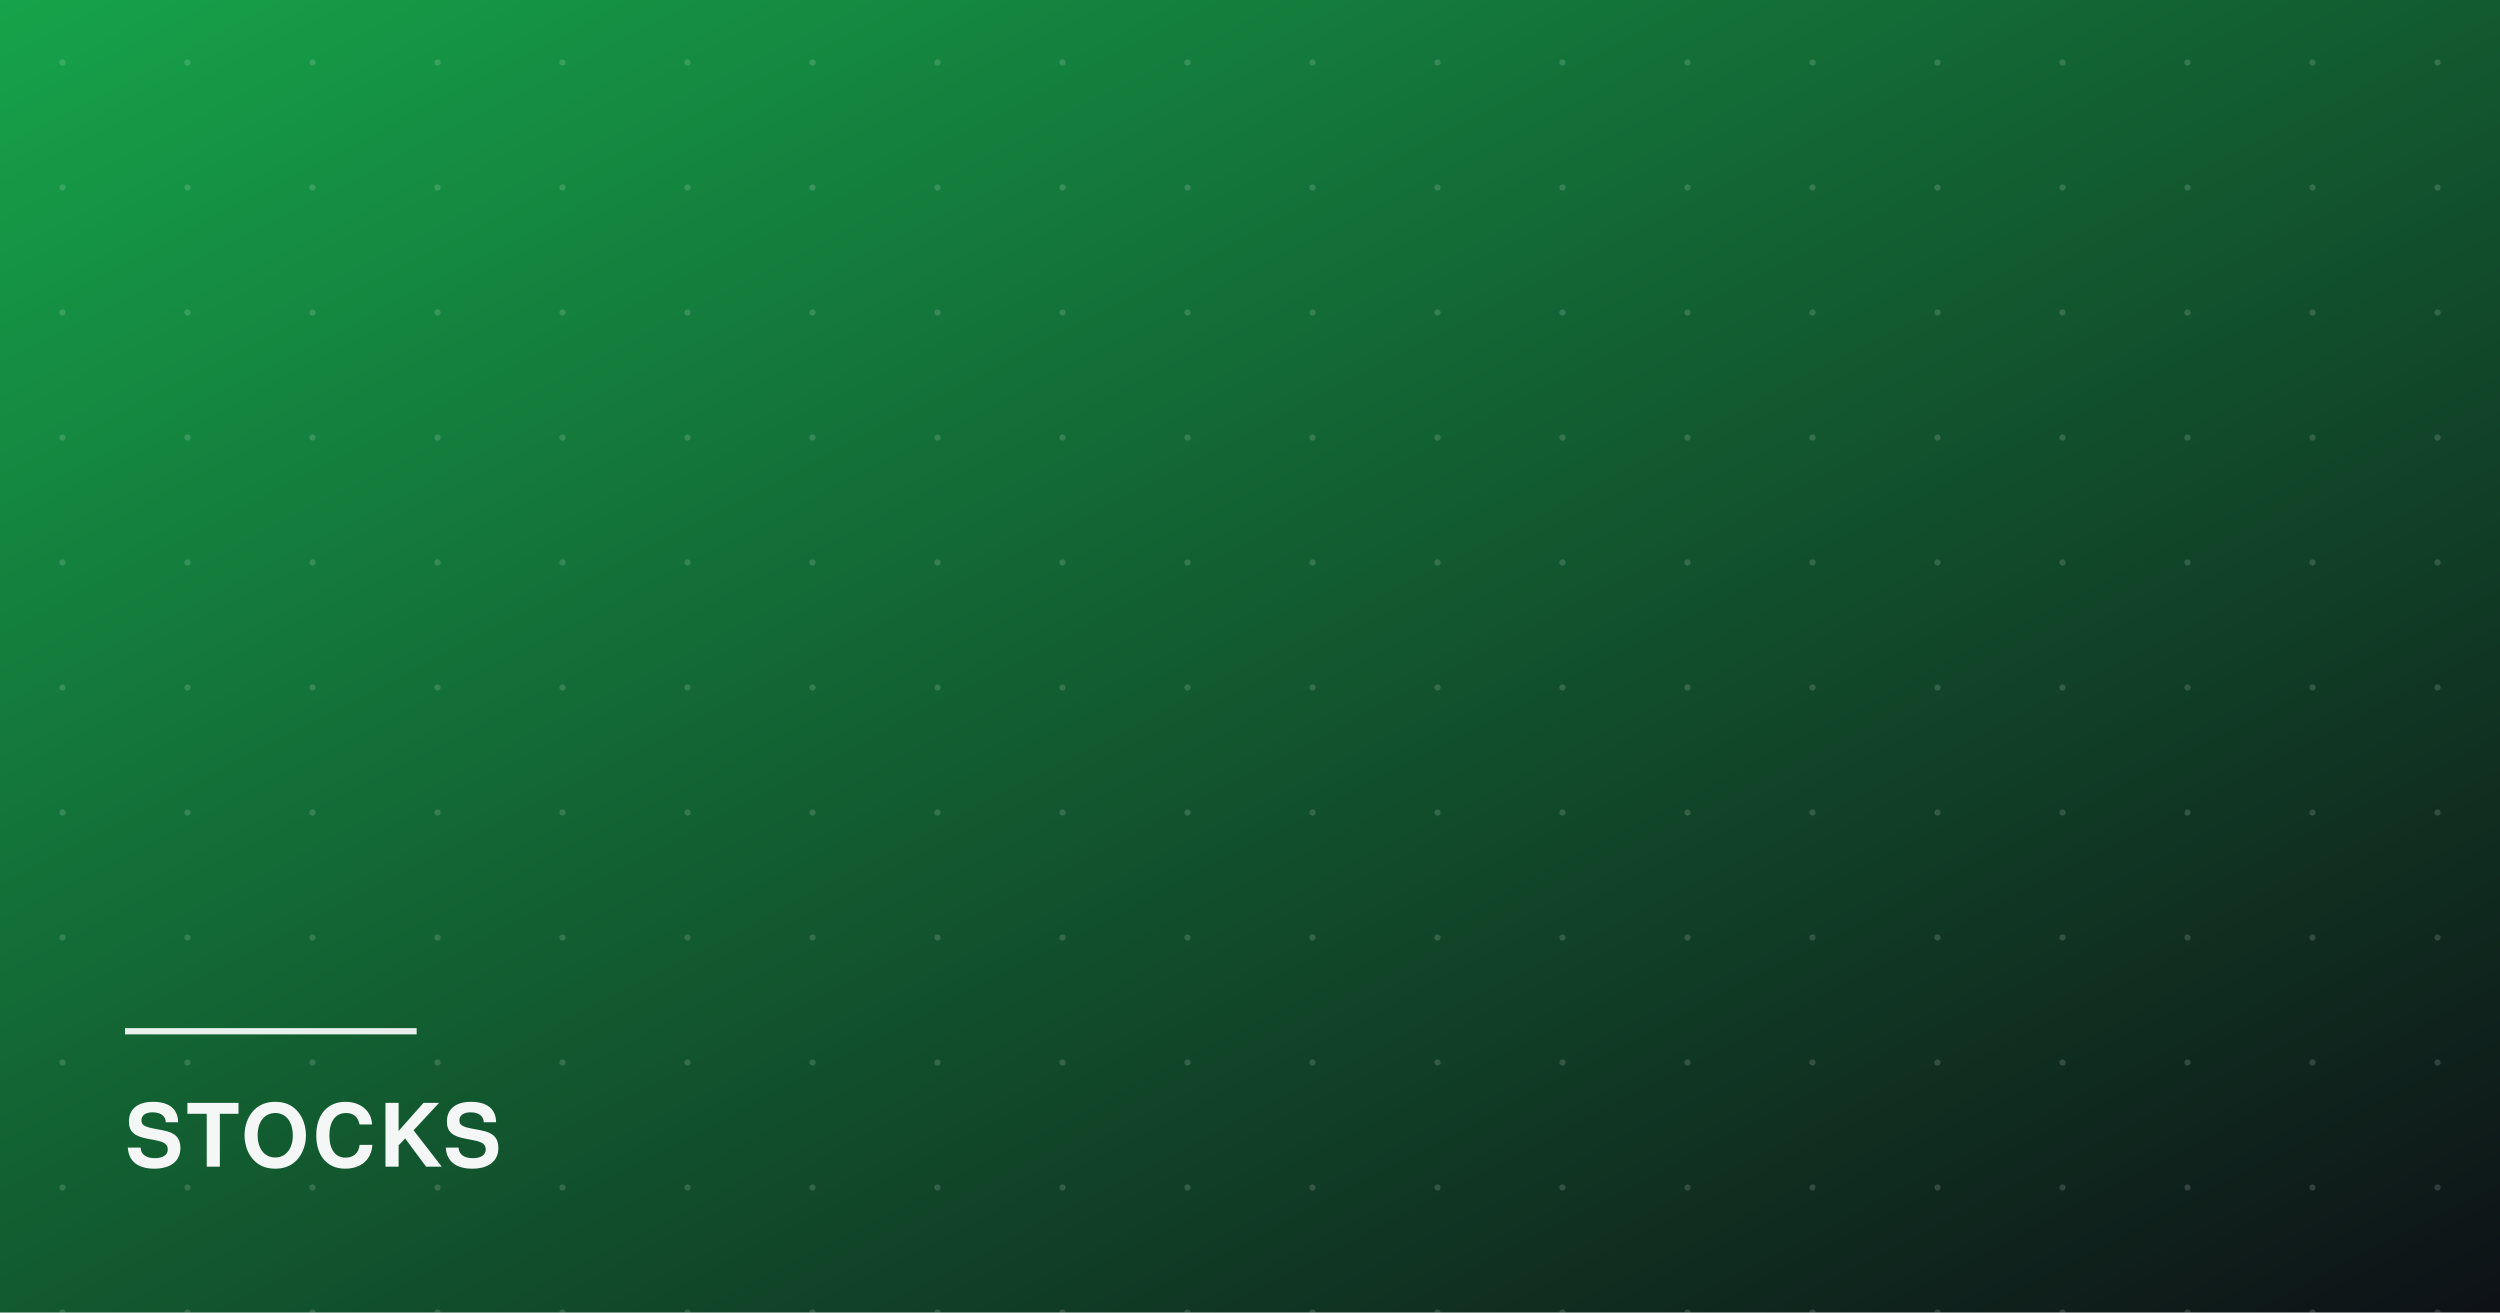
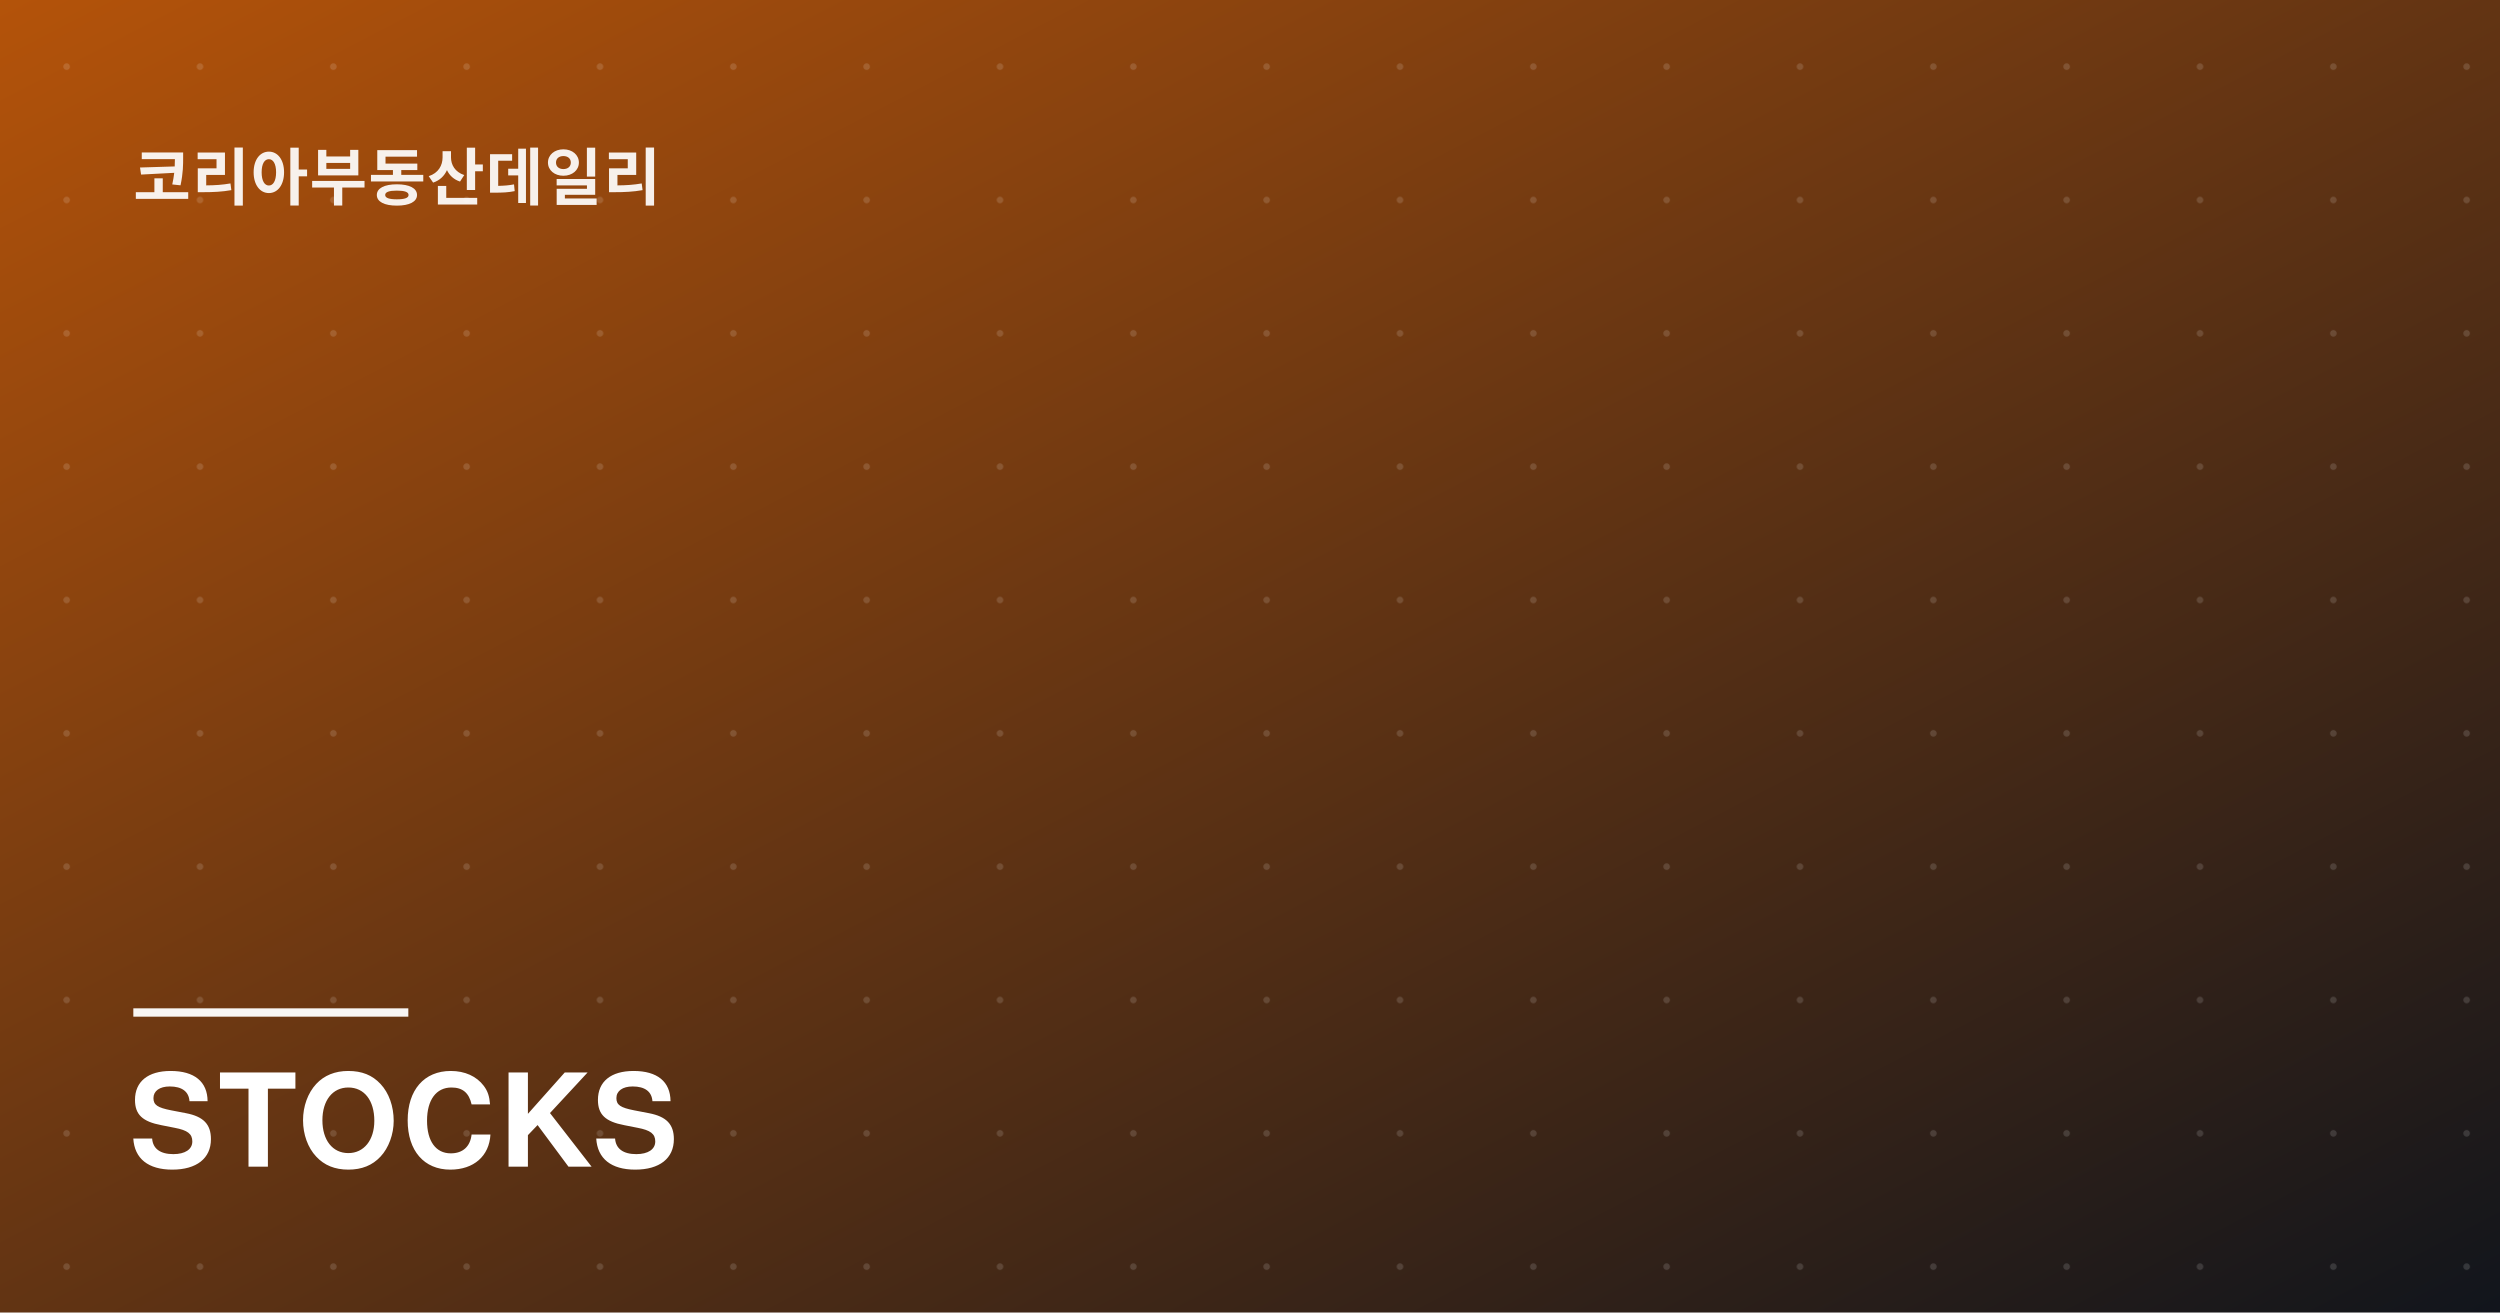
<svg xmlns="http://www.w3.org/2000/svg" viewBox="0 0 1200 630" width="1200" height="630">
  <defs>
    <linearGradient id="g" x1="0" y1="0" x2="1" y2="1">
-       <stop offset="0" stop-color="#16a34a" />
-       <stop offset="1" stop-color="#0e1116" />
+       <stop offset="0" stop-color="#b4530a" />
+       <stop offset="1" stop-color="#11151c" />
    </linearGradient>
-     <pattern id="p" width="60" height="60" patternUnits="userSpaceOnUse">
-       <circle cx="30" cy="30" r="1.5" fill="rgba(255,255,255,0.15)" />
+     <pattern id="p" width="64" height="64" patternUnits="userSpaceOnUse">
+       <circle cx="32" cy="32" r="1.6" fill="rgba(255,255,255,0.14)" />
    </pattern>
  </defs>
  <rect width="1200" height="630" fill="url(#g)" />
  <rect width="1200" height="630" fill="url(#p)" />
-   <text x="60" y="560" font-family="-apple-system,Helvetica,sans-serif" font-size="42" font-weight="700" fill="white" letter-spacing="0.04em" opacity="0.95">STOCKS</text>
-   <line x1="60" y1="495" x2="200" y2="495" stroke="white" stroke-width="3" opacity="0.9" />
+   <text x="64" y="96" font-family="-apple-system,'Apple SD Gothic Neo','Noto Sans KR',sans-serif" font-size="30" font-weight="800" fill="rgba(255,255,255,0.92)" letter-spacing="0.02em">코리아부동산데일리</text>
+   <line x1="64" y1="486" x2="196" y2="486" stroke="white" stroke-width="4" opacity="0.95" />
+   <text x="62" y="560" font-family="-apple-system,Helvetica,sans-serif" font-size="62" font-weight="800" fill="white" letter-spacing="0.03em">STOCKS</text>
</svg>
